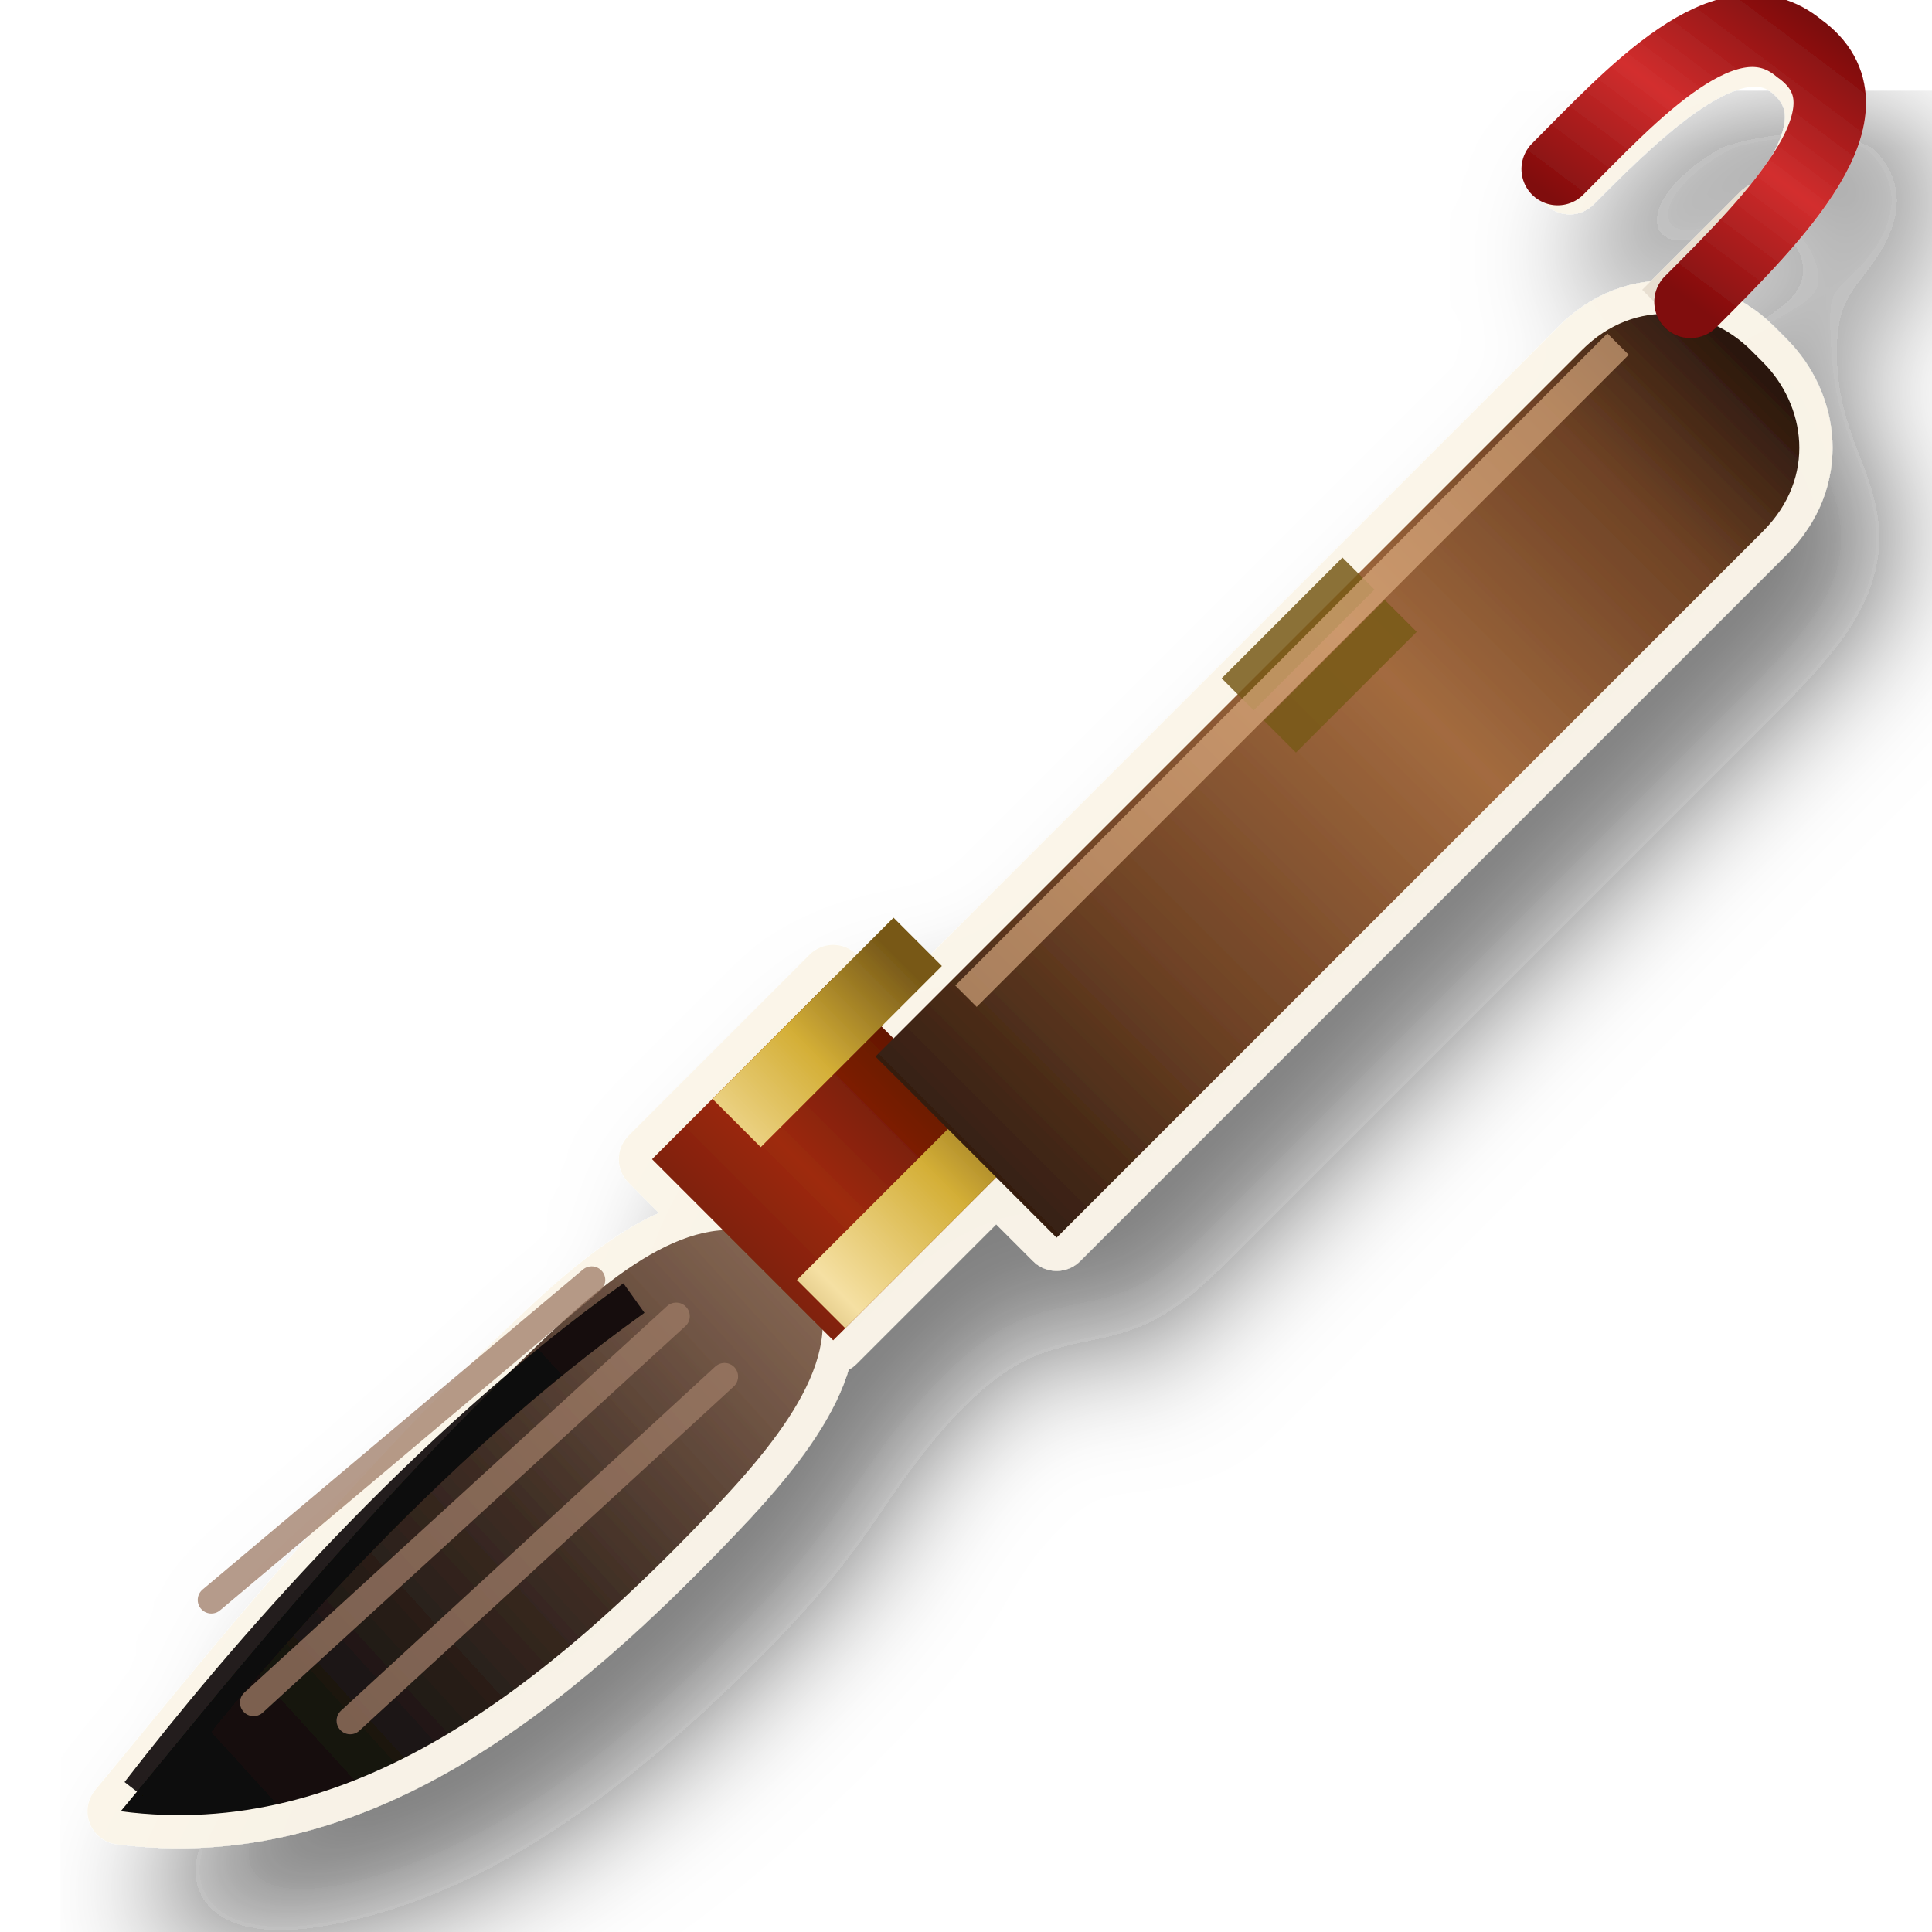
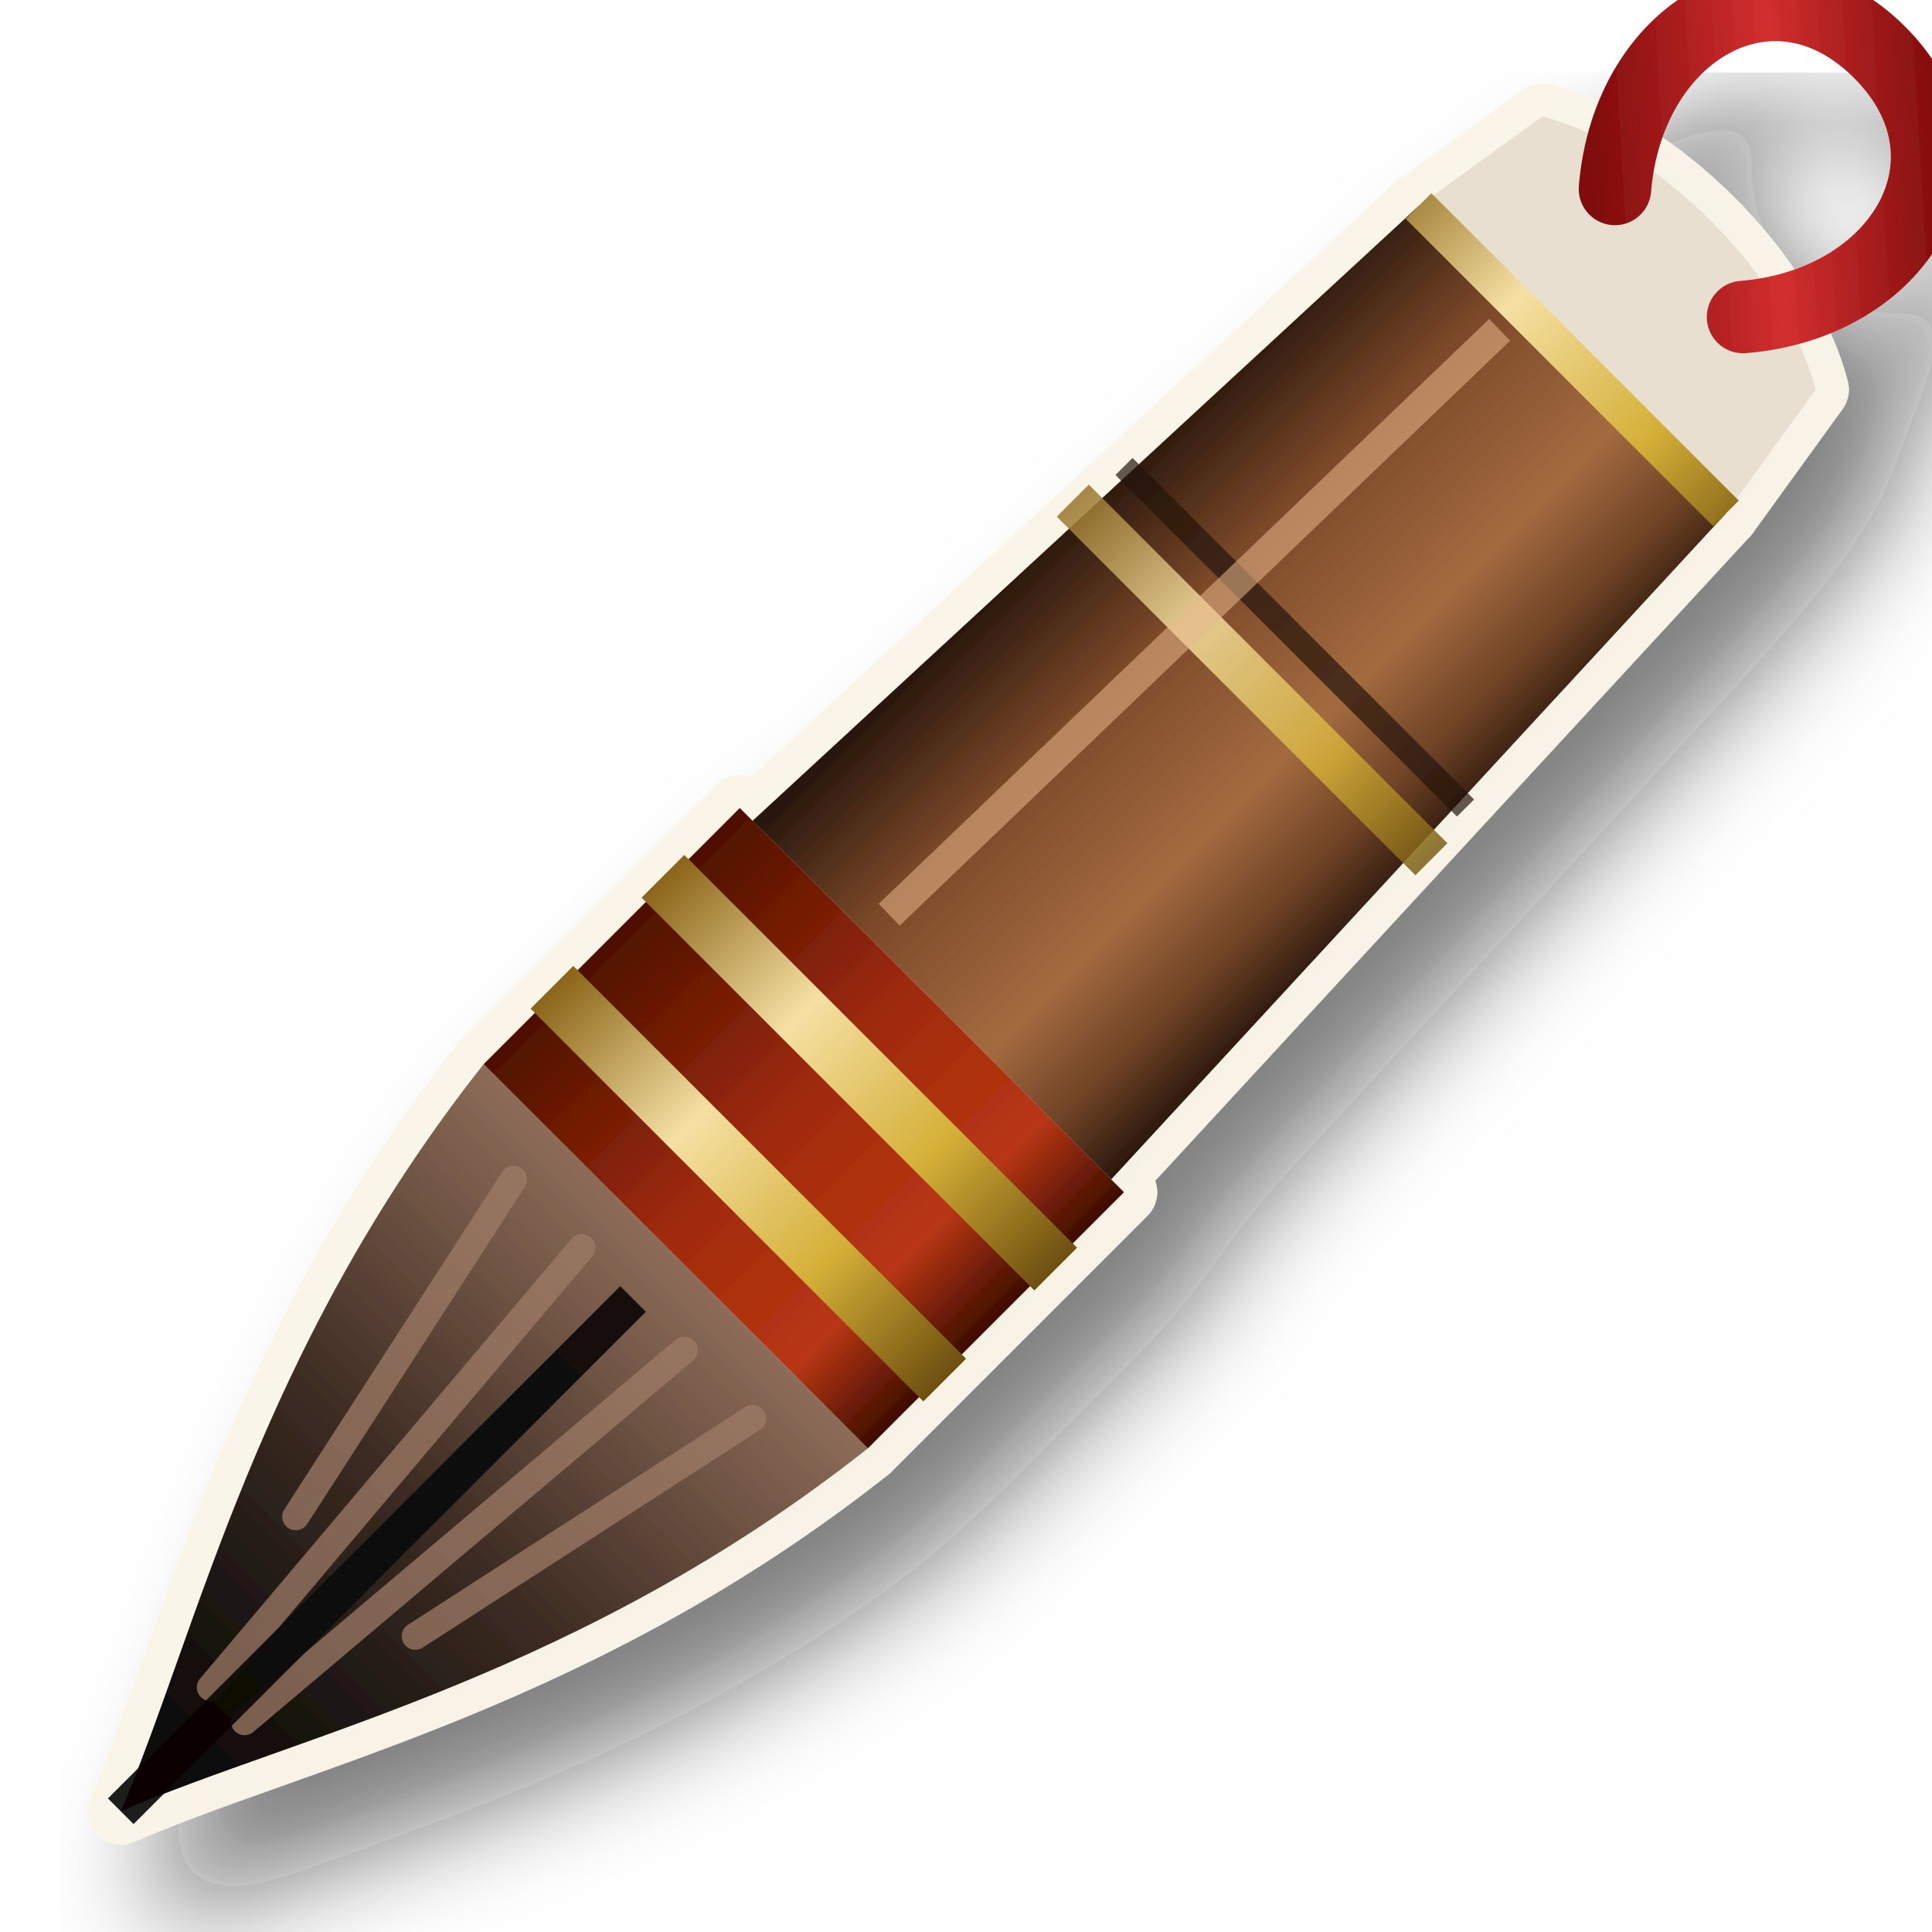
<svg xmlns="http://www.w3.org/2000/svg" width="32" height="32" viewBox="0 0 32 32" fill="none">
  <defs>
-     <filter id="brush-shadow" x="-20%" y="-20%" width="150%" height="150%" filterUnits="userSpaceOnUse">
-       <feDropShadow dx="1" dy="1.5" stdDeviation="1" flood-color="#0f0d0c" flood-opacity="0.55" />
+     <filter id="brush-shadow" x="-30%" y="-30%" width="160%" height="160%" filterUnits="userSpaceOnUse">
+       <feDropShadow dx="1" dy="1.2" stdDeviation="0.9" flood-color="#0f0d0c" flood-opacity="0.55" />
    </filter>
-     <linearGradient id="ink-bristles" x1="2" y1="30" x2="13" y2="20" gradientUnits="userSpaceOnUse">
-       <stop offset="0%" stop-color="#0a0807" />
+     <linearGradient id="bristle-gradient" x1="0" y1="0" x2="0" y2="-13" gradientUnits="userSpaceOnUse">
+       <stop offset="0%" stop-color="#080605" />
      <stop offset="25%" stop-color="#181310" />
      <stop offset="55%" stop-color="#3d2c23" />
      <stop offset="82%" stop-color="#6e5343" />
      <stop offset="100%" stop-color="#8c6c58" />
    </linearGradient>
-     <linearGradient id="gold-band" x1="11" y1="22" x2="16" y2="17" gradientUnits="userSpaceOnUse">
-       <stop offset="0%" stop-color="#9a7422" />
+     <linearGradient id="gold-gradient" x1="-4.6" y1="0" x2="4.6" y2="0" gradientUnits="userSpaceOnUse">
+       <stop offset="0%" stop-color="#8a6418" />
      <stop offset="35%" stop-color="#f5e0a3" />
      <stop offset="70%" stop-color="#d4af37" />
-       <stop offset="100%" stop-color="#785918" />
+       <stop offset="100%" stop-color="#6e4f10" />
    </linearGradient>
-     <linearGradient id="vermilion-collar" x1="11" y1="22" x2="16" y2="17" gradientUnits="userSpaceOnUse">
-       <stop offset="0%" stop-color="#5e1503" />
-       <stop offset="50%" stop-color="#9e2a0b" />
-       <stop offset="100%" stop-color="#4d1000" />
+     <linearGradient id="vermilion-gradient" x1="-4.5" y1="0" x2="4.5" y2="0" gradientUnits="userSpaceOnUse">
+       <stop offset="0%" stop-color="#4d1000" />
+       <stop offset="45%" stop-color="#9e2a0b" />
+       <stop offset="80%" stop-color="#b83614" />
+       <stop offset="100%" stop-color="#3e0d00" />
    </linearGradient>
-     <linearGradient id="bamboo-shaft" x1="14" y1="19" x2="28" y2="5" gradientUnits="userSpaceOnUse">
+     <linearGradient id="bamboo-gradient" x1="-4.2" y1="0" x2="4.2" y2="0" gradientUnits="userSpaceOnUse">
      <stop offset="0%" stop-color="#24140b" />
-       <stop offset="30%" stop-color="#6e4225" />
-       <stop offset="60%" stop-color="#a36b3f" />
+       <stop offset="30%" stop-color="#7a4828" />
+       <stop offset="65%" stop-color="#a36b3f" />
      <stop offset="85%" stop-color="#6e4225" />
      <stop offset="100%" stop-color="#2a170d" />
    </linearGradient>
-     <linearGradient id="tassel-red" x1="28" y1="5" x2="31" y2="1" gradientUnits="userSpaceOnUse">
+     <linearGradient id="tassel-gradient" x1="-2" y1="-36.5" x2="2" y2="-41" gradientUnits="userSpaceOnUse">
      <stop offset="0%" stop-color="#800c0c" />
      <stop offset="50%" stop-color="#d32f2f" />
      <stop offset="100%" stop-color="#7a0a0a" />
    </linearGradient>
  </defs>
  <g filter="url(#brush-shadow)">
-     <g stroke="#faf5e8" stroke-width="1.1" stroke-linejoin="round" stroke-linecap="round" opacity="0.95">
-       <path d="M2.0 30.0 C3.5 28.2 6.0 25.0 9.2 22.0 C10.6 20.7 12.0 19.8 13.2 20.8 C14.2 22.0 13.3 23.4 12.0 24.8 C9.0 28.0 5.8 30.5 2.0 30.0 Z" />
-       <path d="M10.8 19.2 L13.8 16.2 L16.8 19.2 L13.8 22.2 Z" />
-       <path d="M14.5 17.5 L26.2 5.8 C27.1 4.9 28.3 5.1 29.0 5.8 L29.2 6.0 C29.9 6.7 30.1 7.9 29.2 8.8 L17.5 20.5 Z" />
-       <path d="M28.0 5.0 C29.2 3.8 30.8 2.2 29.8 1.2 C28.8 0.2 27.2 1.8 26.0 3.0" />
+     <g transform="translate(2, 30) rotate(45)">
+       <g stroke="#faf5e8" stroke-width="1.1" stroke-linejoin="round" stroke-linecap="round" fill="none" opacity="0.95">
+         <path d="M 0 0 C -1.2 -3, -3.8 -7, -4.5 -13 L 4.5 -13 C 3.8 -7, 1.2 -3, 0 0 Z" />
+         <path d="M -4.5 -13 L -4.5 -19 L 4.5 -19 L 4.5 -13 Z" />
+         <path d="M -4.2 -19 L -3.6 -34 L 3.6 -34 L 4.2 -19 Z" />
+         <path d="M -3.6 -34 L -3.2 -36.5 C -1.5 -37.5, 1.5 -37.5, 3.2 -36.5 L 3.6 -34 Z" />
+         <path d="M -1.5 -36.5 C -3.2 -38.5, -2.5 -41.2, 0 -41.2 C 2.5 -41.2, 3.2 -38.5, 1.5 -36.5" />
+       </g>
+       <path d="M 0 0 C -1.2 -3, -3.8 -7, -4.5 -13 L 4.5 -13 C 3.8 -7, 1.2 -3, 0 0 Z" fill="url(#bristle-gradient)" />
+       <g stroke="#9e7b66" stroke-width="0.45" opacity="0.75" stroke-linecap="round">
+         <path d="M -1.2 -12 L -0.4 -2.5" />
+         <path d="M 1.2 -12 L 0.4 -2.5" />
+         <path d="M -2.8 -12 L -1.4 -5.5" />
+         <path d="M 2.8 -12 L 1.4 -5.5" />
+       </g>
+       <path d="M 0 0 L 0 -12" stroke="#080605" stroke-width="0.6" opacity="0.9" />
+       <path d="M -4.5 -13 L -4.5 -19 L 4.5 -19 L 4.5 -13 Z" fill="url(#vermilion-gradient)" />
+       <path d="M -4.6 -14.2 L -4.6 -15.2 L 4.6 -15.2 L 4.6 -14.2 Z" fill="url(#gold-gradient)" />
+       <path d="M -4.6 -16.8 L -4.6 -17.8 L 4.6 -17.8 L 4.6 -16.8 Z" fill="url(#gold-gradient)" />
+       <path d="M -4.2 -19 L -3.6 -34 L 3.6 -34 L 4.2 -19 Z" fill="url(#bamboo-gradient)" />
+       <path d="M -4.2 -26.5 L 4.2 -26.5" stroke="url(#gold-gradient)" stroke-width="0.75" opacity="0.85" />
+       <path d="M -4.0 -27.5 L 4.0 -27.5" stroke="#24140b" stroke-width="0.4" opacity="0.7" />
+       <path d="M -1.5 -19.5 L -1.2 -33.5" stroke="#e8b88a" stroke-width="0.5" opacity="0.55" />
+       <path d="M -3.6 -34 L -3.2 -36.5 C -1.5 -37.5, 1.5 -37.5, 3.2 -36.5 L 3.6 -34 Z" fill="#e8dfd1" />
+       <path d="M -3.6 -34 L 3.6 -34" stroke="url(#gold-gradient)" stroke-width="0.6" />
+       <path d="M -1.5 -36.5 C -3.2 -38.5, -2.5 -41.2, 0 -41.2 C 2.5 -41.2, 3.2 -38.5, 1.5 -36.5" fill="none" stroke="url(#tassel-gradient)" stroke-width="1.2" stroke-linecap="round" />
    </g>
-     <path d="M2.0 30.0 C3.5 28.2 6.0 25.0 9.2 22.0 C10.6 20.7 12.0 19.8 13.2 20.8 C14.2 22.0 13.3 23.4 12.0 24.8 C9.0 28.0 5.8 30.5 2.0 30.0 Z" fill="url(#ink-bristles)" />
-     <g stroke="#9e7b66" stroke-width="0.45" opacity="0.75" stroke-linecap="round">
-       <path d="M4.2 28.2 L11.2 21.8" />
-       <path d="M5.8 28.5 L12.0 22.8" />
-       <path d="M3.5 26.5 L9.8 21.2" />
-     </g>
-     <path d="M2.3 29.7 C4.0 27.5 7.0 24.0 10.5 21.5" stroke="#0a0807" stroke-width="0.6" opacity="0.9" />
-     <path d="M10.8 19.2 L13.8 16.2 L16.8 19.2 L13.8 22.2 Z" fill="url(#vermilion-collar)" />
-     <path d="M11.8 18.2 L14.8 15.2 L15.6 16.0 L12.6 19.0 Z" fill="url(#gold-band)" />
-     <path d="M13.2 21.2 L16.2 18.2 L17.0 19.0 L14.0 22.0 Z" fill="url(#gold-band)" />
-     <path d="M14.5 17.5 L26.2 5.8 C27.1 4.9 28.3 5.1 29.0 5.8 L29.2 6.0 C29.9 6.7 30.1 7.9 29.2 8.8 L17.5 20.5 Z" fill="url(#bamboo-shaft)" />
-     <path d="M20.5 11.5 L22.5 9.5 M21.2 12.2 L23.2 10.2" stroke="url(#gold-band)" stroke-width="0.75" opacity="0.85" />
-     <path d="M16.0 16.5 L26.8 5.7" stroke="#e8b88a" stroke-width="0.5" opacity="0.6" />
-     <path d="M27.2 4.8 L28.8 3.2 C29.4 2.6 30.2 3.4 29.6 4.0 L28.0 5.6 Z" fill="#e8dfd1" />
-     <path d="M28.0 5.0 C29.4 3.6 31.2 1.8 29.8 0.8 C28.6 -0.2 27.0 1.6 25.8 2.8" fill="none" stroke="url(#tassel-red)" stroke-width="1.2" stroke-linecap="round" />
  </g>
</svg>
